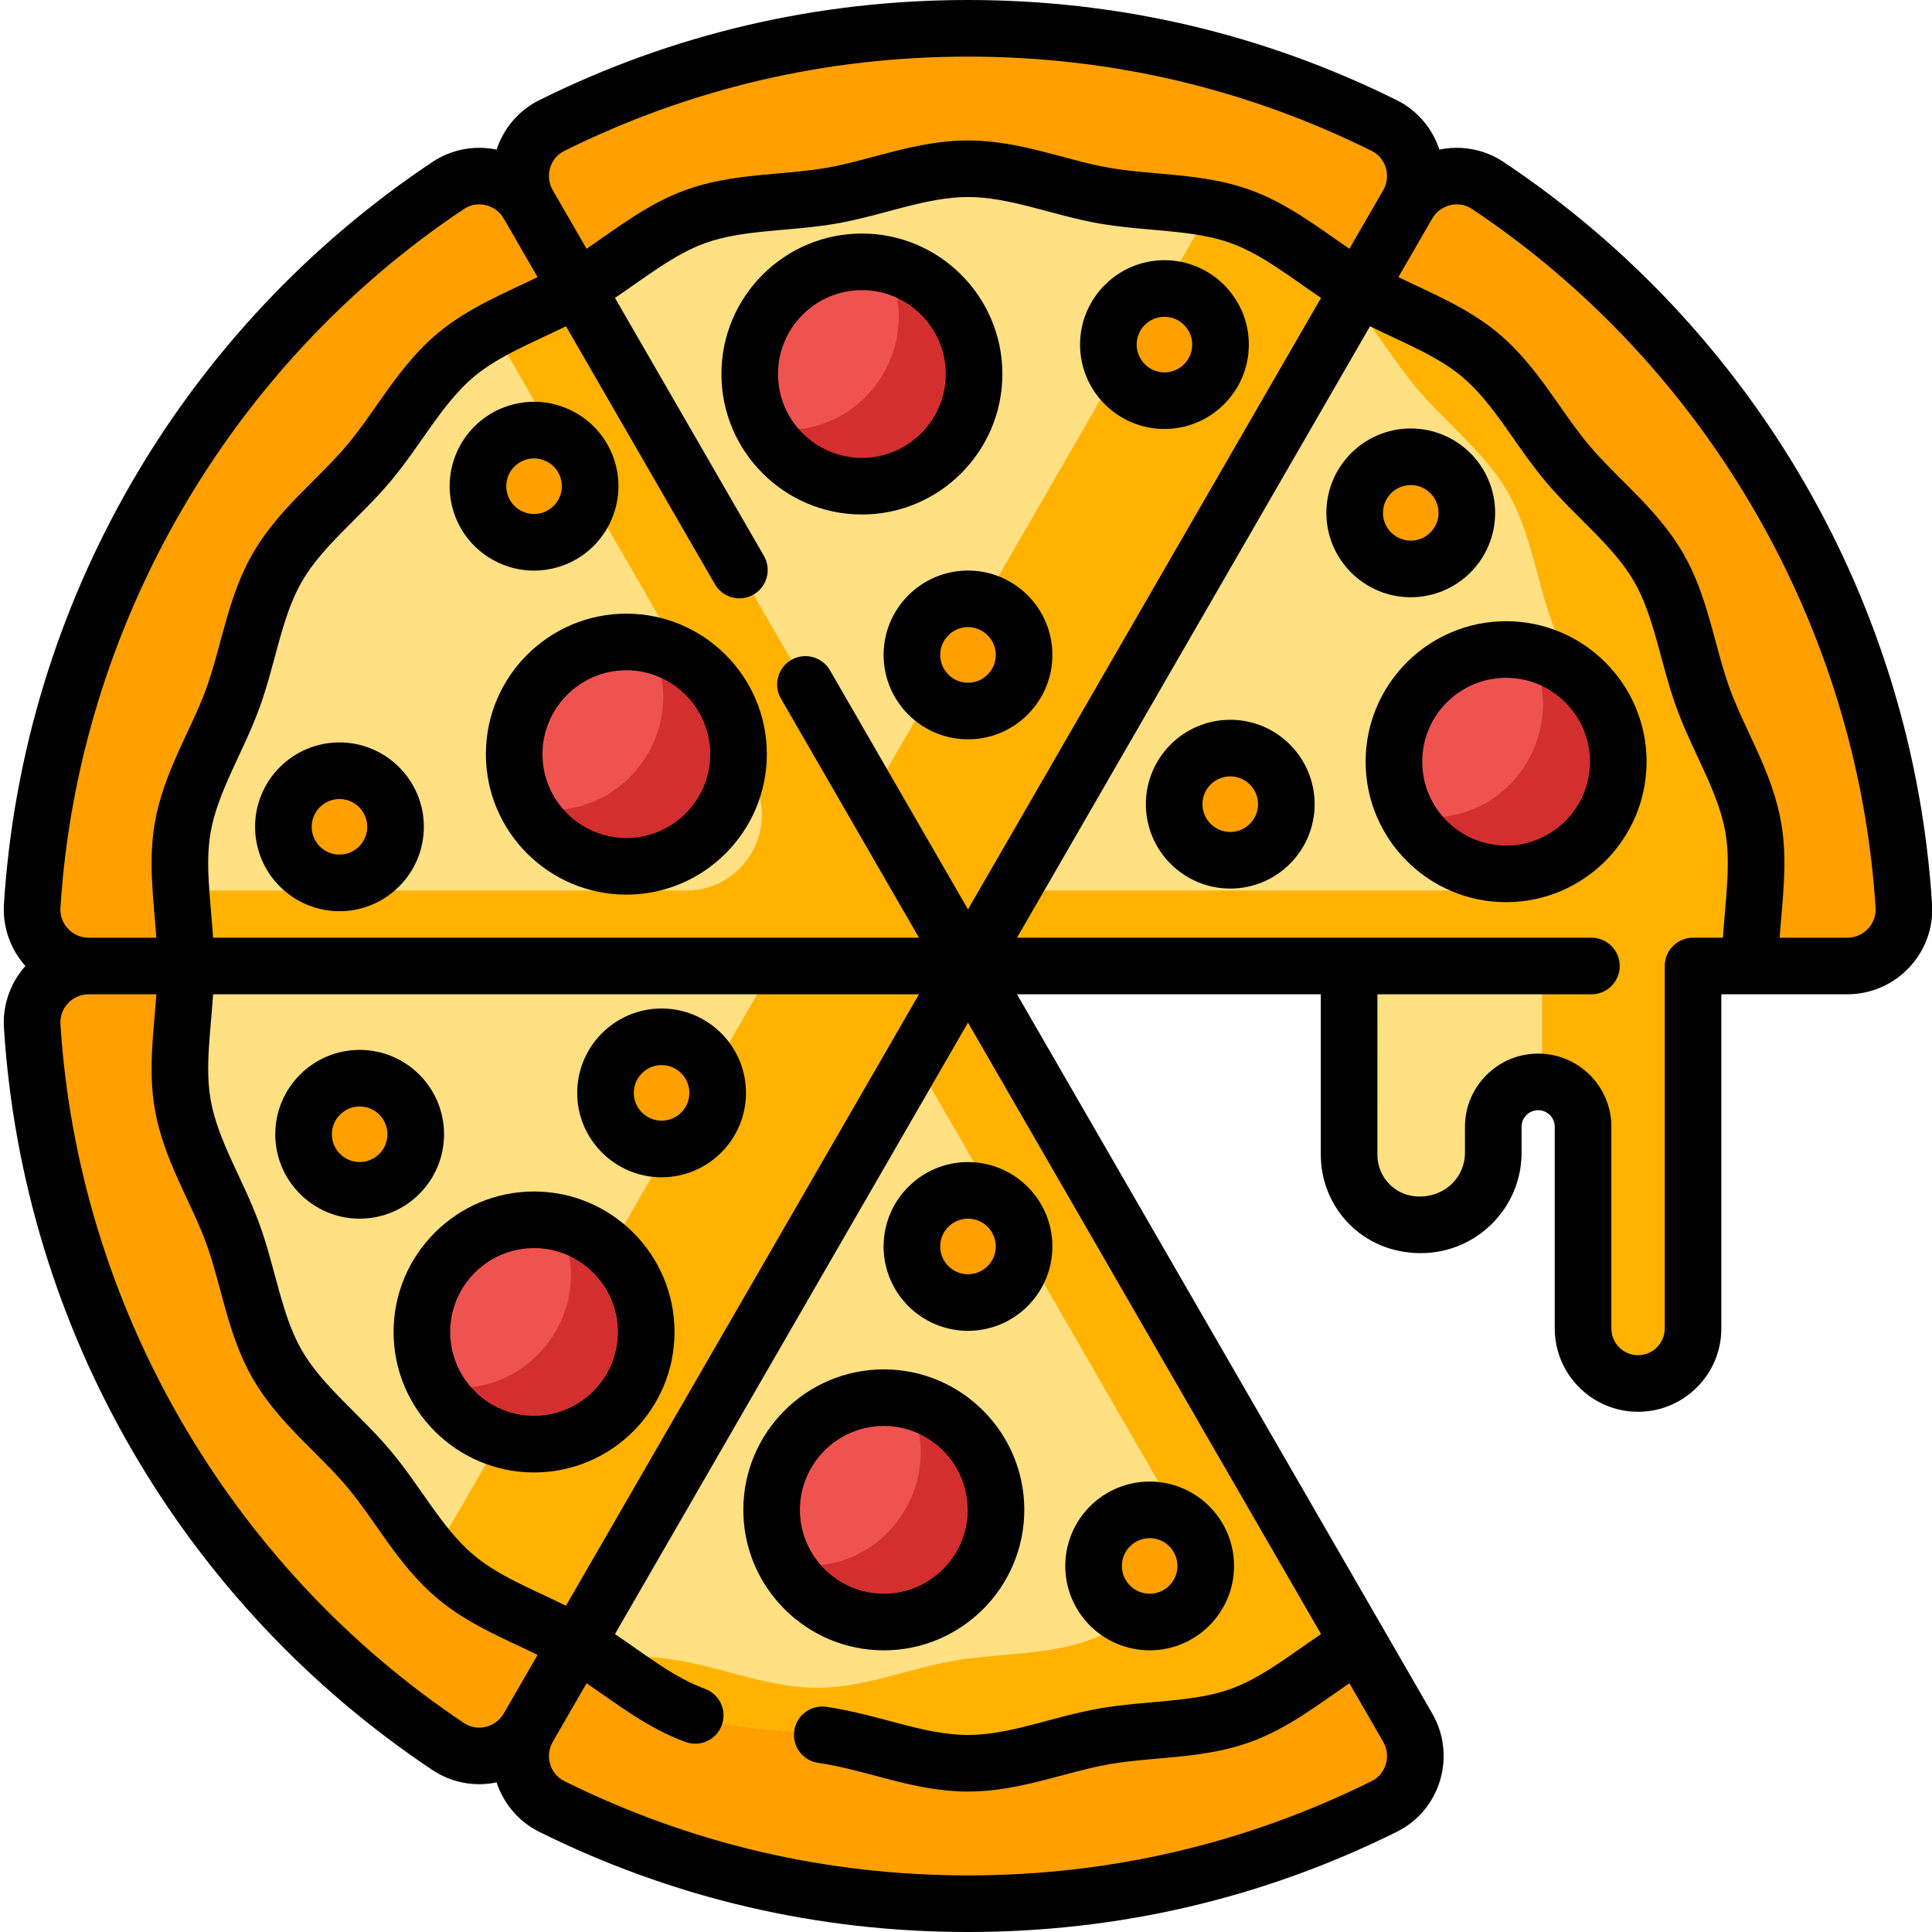
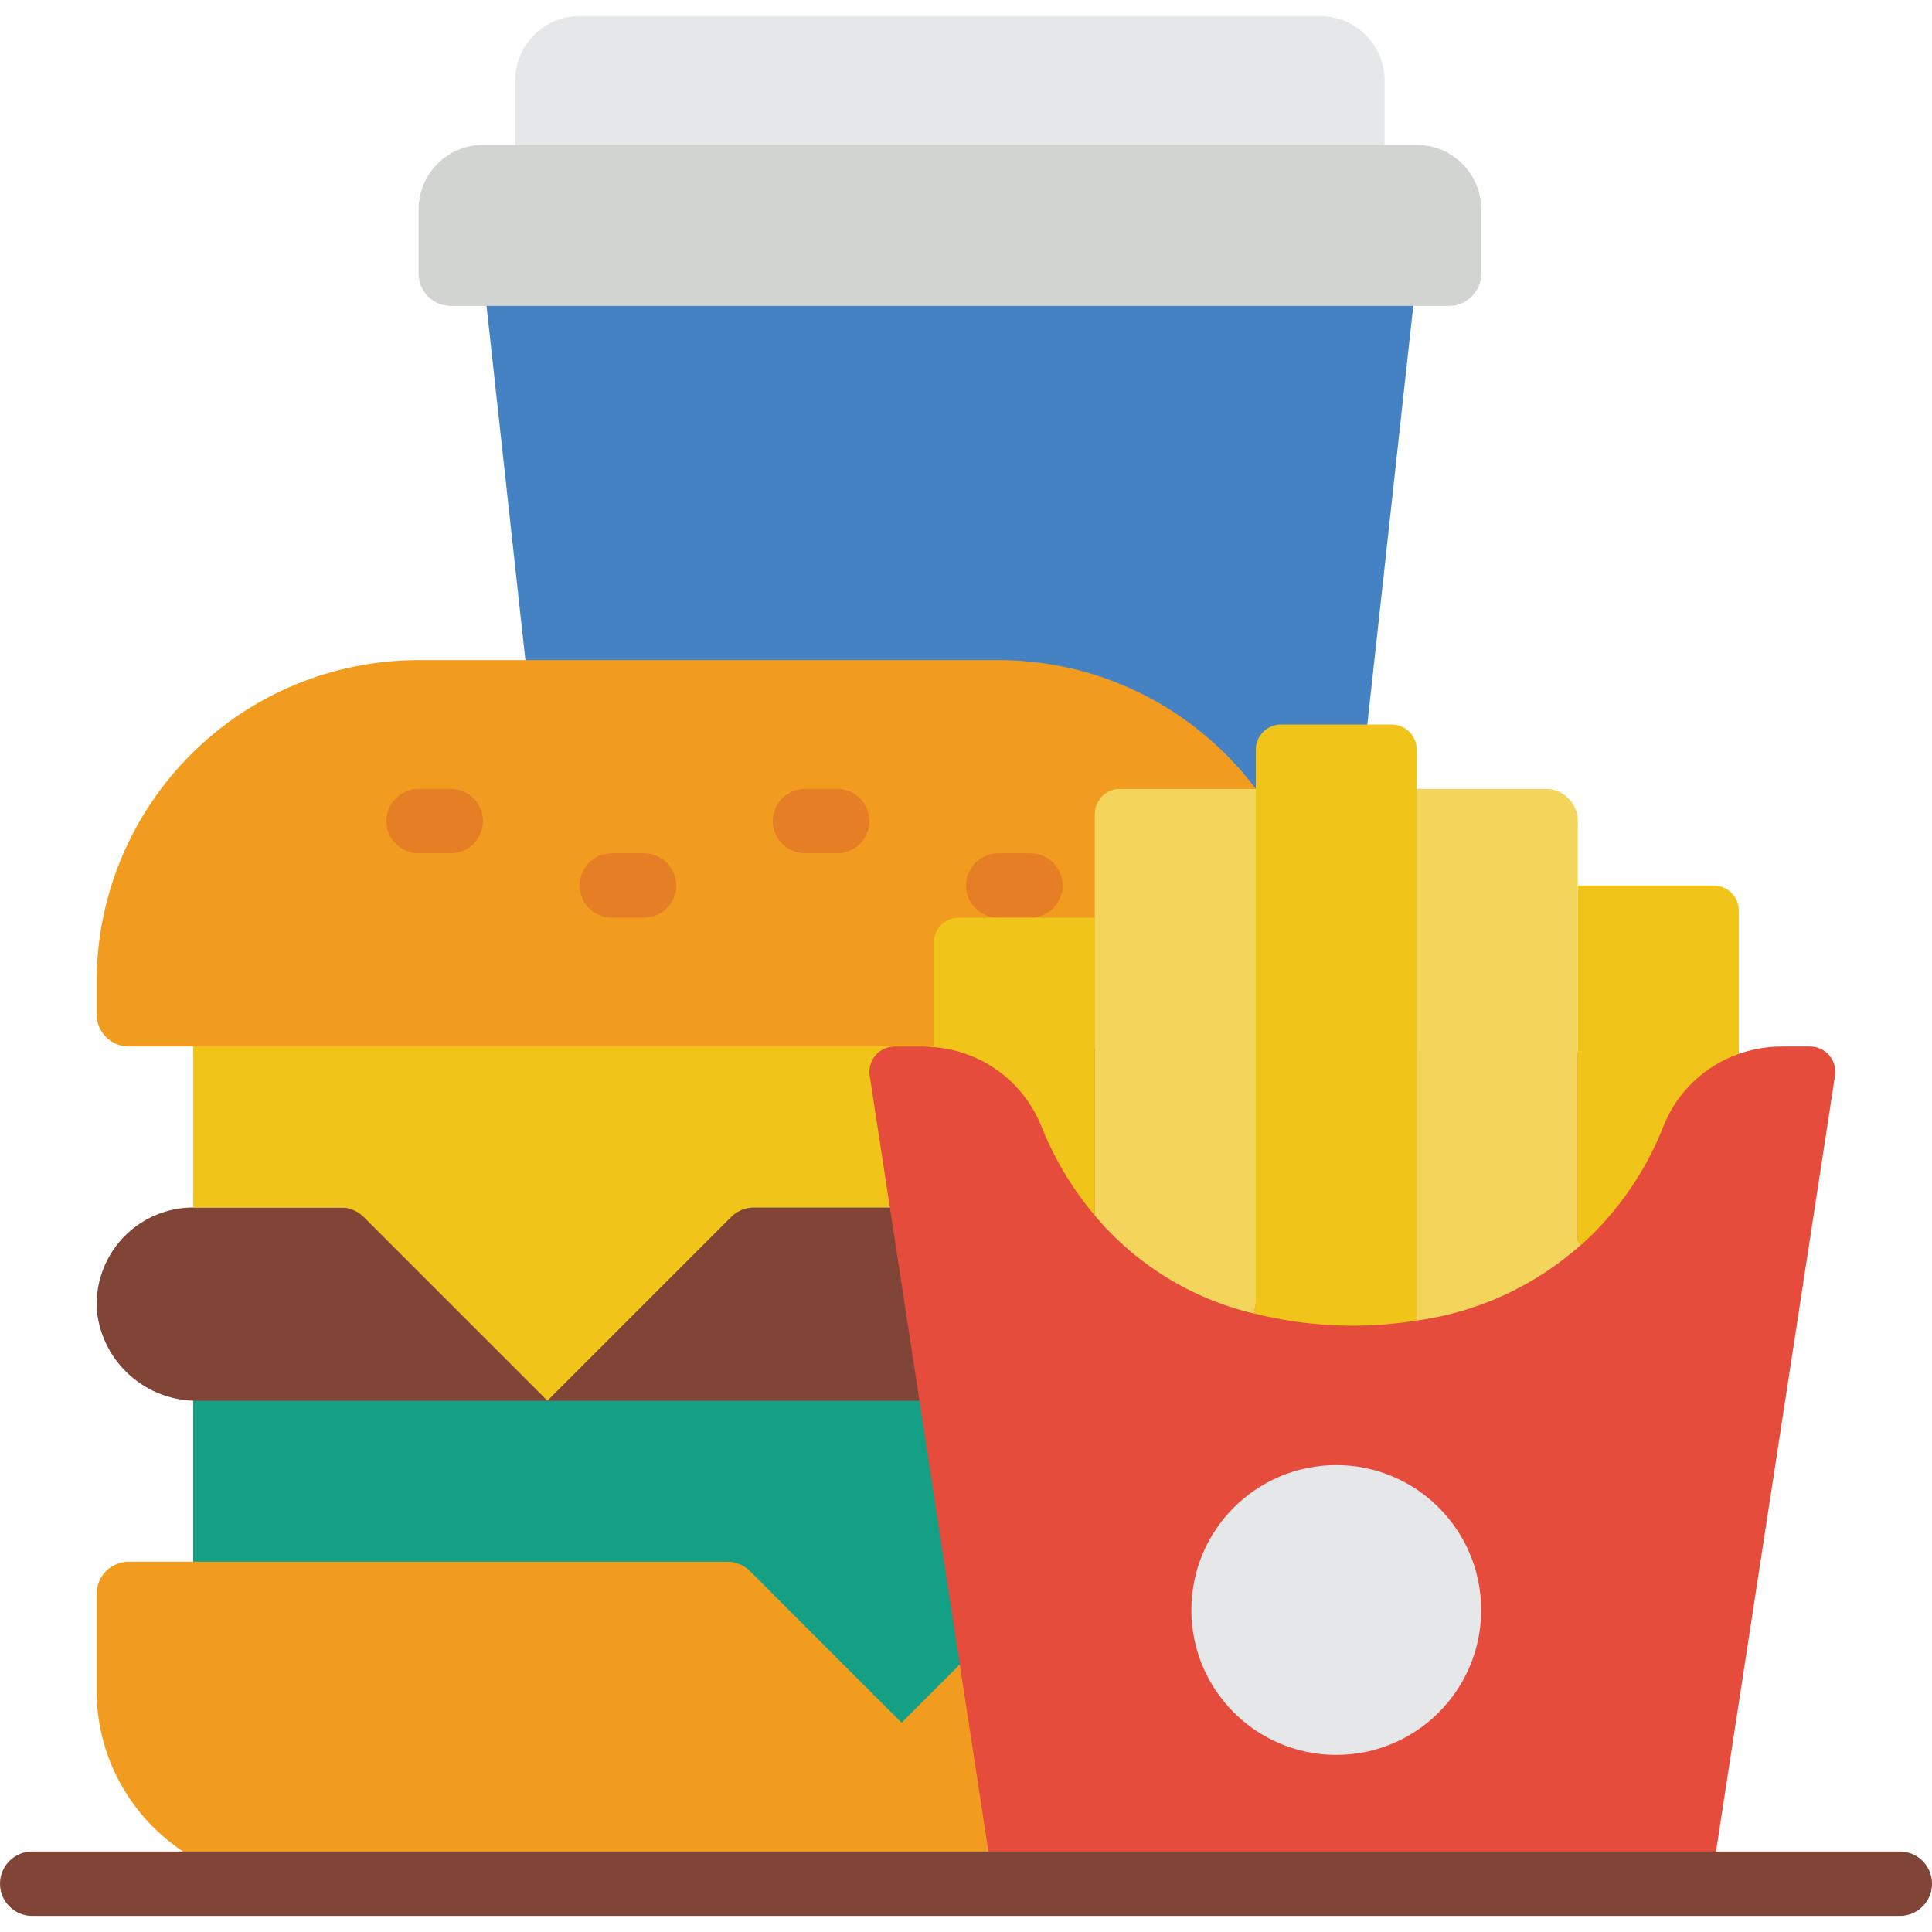
- <svg xmlns="http://www.w3.org/2000/svg" height="512pt" viewBox="-1 0 512 512" width="512pt" id="fi_1404945">
-   <path d="m22.508 256c-8.633 0-15.523 7.273-14.977 15.891 5.027 79.684 47.617 149.168 110.254 190.965 7.176 4.785 16.914 2.426 21.227-5.039l116.52-201.816zm0 0" fill="#ffa000" />
-   <path d="m372.062 457.84-116.531-201.84-116.535 201.84c-4.305 7.457-1.496 17.059 6.215 20.883 33.238 16.5 70.695 25.777 110.316 25.777 39.625 0 77.082-9.277 110.32-25.777 7.711-3.824 10.52-13.426 6.215-20.883zm0 0" fill="#ffa000" />
-   <path d="m139.012 54.184c-4.312-7.465-14.051-9.824-21.227-5.039-62.637 41.797-105.227 111.281-110.254 190.965-.547 8.617 6.344 15.891 14.977 15.891h233.023zm0 0" fill="#ffa000" />
-   <path d="m365.848 33.273c-33.238-16.496-70.695-25.773-110.32-25.773-39.621 0-77.078 9.277-110.316 25.773-7.711 3.828-10.52 13.43-6.215 20.883l116.535 201.844 116.531-201.84c4.305-7.457 1.496-17.059-6.215-20.887zm0 0" fill="#ffa000" />
-   <path d="m503.531 240.109c-5.031-79.684-47.617-149.168-110.258-190.965-7.172-4.785-16.914-2.426-21.227 5.039l-116.516 201.816h101l-.004 50.062c0 10.234 8.297 18.531 18.531 18.531h.477c10.645 0 19.195-8.551 19.195-19.102v-6.879c0-6.574 5.328-11.898 11.898-11.898 6.574 0 11.902 5.328 11.902 11.898v53.457c0 8.047 6.523 14.574 14.57 14.574 8.047 0 14.57-6.527 14.57-14.574v-96.07h40.875c8.637 0 15.527-7.273 14.984-15.891zm0 0" fill="#ffa000" />
-   <path d="m48.242 256c0 12.398-2.891 24.891-.824 36.695 2.129 12.141 9.152 22.895 13.273 34.219 4.195 11.527 5.766 24.266 11.828 34.746 6.121 10.574 16.402 18.281 24.215 27.582 7.836 9.328 13.652 20.781 22.98 28.617 9.301 7.812 21.578 11.566 32.152 17.688l103.664-179.547zm0 0" fill="#ffe082" />
-   <path d="m203.984 256-90.105 156.062c11.438 13.074 24.062 15.426 37.988 23.484l103.664-179.547zm0 0" fill="#ffb300" />
-   <path d="m151.867 435.547c10.441 6.031 19.84 14.852 31.379 19.051 11.324 4.121 24.137 3.445 36.277 5.574 11.805 2.066 23.609 7.113 36.008 7.113s24.199-5.047 36.004-7.113c12.141-2.129 24.953-1.453 36.277-5.574 11.527-4.195 20.895-12.988 31.371-19.051.004 0 .004 0 .008-.004l-103.66-179.543zm0 0" fill="#ffe082" />
-   <path d="m255.531 256-14.227 24.641 77.887 134.906c-.004 0-.004 0-.008 0-10.477 6.062-19.844 14.855-31.371 19.051-11.324 4.125-24.137 3.445-36.277 5.574-11.805 2.066-23.605 7.113-36.004 7.113s-24.203-5.047-36.008-7.113c-8.129-1.426-16.559-1.598-24.641-2.789 9.301 5.891 17.953 13.426 28.363 17.215 11.328 4.125 24.137 3.449 36.277 5.574 11.809 2.066 23.609 7.117 36.008 7.117s24.199-5.051 36.004-7.117c12.145-2.125 24.953-1.449 36.277-5.574 11.527-4.195 20.895-12.984 31.375-19.047 0-.004 0-.004.004-.004zm0 0" fill="#ffb300" />
-   <path d="m151.867 76.453c-10.574 6.121-22.852 9.875-32.152 17.688-9.328 7.836-15.145 19.289-22.98 28.621-7.816 9.301-18.094 17.004-24.215 27.582-6.062 10.477-7.633 23.219-11.828 34.742-4.125 11.324-11.145 22.078-13.273 34.219-2.066 11.805.824 24.297.824 36.695h207.289zm0 0" fill="#ffe082" />
-   <path d="m151.867 76.453c-7.066 4.09-14.895 7.129-22.086 11.027l68.426 118.52c7.699 13.332-1.922 30-17.32 30h-133.93c.449 6.613 1.285 13.32 1.285 20h207.289zm0 0" fill="#ffb300" />
-   <path d="m327.812 57.402c-11.324-4.121-24.137-3.445-36.277-5.574-11.805-2.066-23.609-7.113-36.008-7.113-12.398 0-24.199 5.047-36.004 7.113-12.141 2.129-24.953 1.453-36.277 5.574-10.73 3.906-18.203 10.945-31.379 19.051l103.664 179.547 103.66-179.547c-10.441-6.031-19.84-14.852-31.379-19.051zm0 0" fill="#ffe082" />
-   <path d="m327.812 57.402c-3.742-1.363-7.648-2.195-11.633-2.781.973.617 2.004 1.25 3.012 1.836l-89.438 154.902 25.777 44.641 103.66-179.547c-10.441-6.031-19.84-14.852-31.379-19.051zm0 0" fill="#ffb300" />
-   <path d="m447.672 256h15.145c0-12.398 2.891-24.891.824-36.695-2.129-12.141-9.152-22.895-13.273-34.219-4.195-11.527-5.766-24.266-11.828-34.746-6.121-10.574-16.402-18.281-24.215-27.582-7.836-9.328-13.652-20.781-22.98-28.617-9.301-7.812-21.578-11.566-32.152-17.688l-103.66 179.547h101l-.004 50.062c0 10.234 8.297 18.531 18.531 18.531h.477c10.645 0 19.195-8.551 19.195-19.102v-6.879c0-6.574 5.328-11.898 11.898-11.898 6.574 0 11.898 5.324 11.898 11.898v53.457c0 8.047 6.527 14.57 14.574 14.57 8.047 0 14.57-6.523 14.57-14.57zm0 0" fill="#ffe082" />
-   <path d="m463.641 219.305c-2.129-12.141-9.152-22.895-13.273-34.219-4.195-11.527-5.766-24.266-11.828-34.746-6.121-10.574-16.402-18.281-24.215-27.582-7.836-9.328-13.652-20.781-22.98-28.617-9.301-7.812-21.578-11.566-32.152-17.688l-2.012 3.484c6.215 7.105 11.078 15.598 17.145 22.82 7.812 9.301 18.094 17.008 24.215 27.582 6.062 10.48 7.633 23.219 11.828 34.746 4.125 11.324 11.145 22.074 13.273 34.219.02.117.039.234.059.352 3.176 19.07-11.84 36.344-31.172 36.344h-125.449l-11.547 20h152.141v30.766c6.082.531 10.859 5.629 10.859 11.848v53.457c0 8.051 6.523 14.574 14.57 14.574 8.047 0 14.57-6.527 14.57-14.574v-96.07h15.145c0-12.398 2.891-24.891.824-36.695zm0 0" fill="#ffb300" />
-   <path d="m262.949 400.129c0 16.418-13.312 29.727-29.73 29.727s-29.73-13.309-29.73-29.727c0-16.418 13.312-29.73 29.73-29.73s29.73 13.312 29.73 29.73zm0 0" fill="#ef5350" />
-   <path d="m170.258 352.984c0 16.418-13.309 29.73-29.73 29.73-16.418 0-29.727-13.312-29.727-29.73s13.309-29.727 29.727-29.727c16.422 0 29.73 13.309 29.73 29.727zm0 0" fill="#ef5350" />
-   <path d="m194.723 199.855c0 16.418-13.312 29.73-29.73 29.73-16.418 0-29.73-13.312-29.73-29.73s13.312-29.73 29.73-29.73c16.418 0 29.73 13.312 29.73 29.73zm0 0" fill="#ef5350" />
-   <path d="m257.141 99.117c0 16.418-13.312 29.73-29.73 29.73-16.418 0-29.727-13.312-29.727-29.73 0-16.418 13.309-29.73 29.727-29.73 16.418 0 29.73 13.312 29.73 29.73zm0 0" fill="#ef5350" />
-   <g fill="#ffa000">
-     <path d="m387.73 135.914c0 8.211-6.656 14.863-14.863 14.863-8.211 0-14.867-6.652-14.867-14.863 0-8.211 6.656-14.863 14.867-14.863 8.207 0 14.863 6.652 14.863 14.863zm0 0" />
-     <path d="m339.895 213.113c0 8.211-6.656 14.867-14.867 14.867-8.207 0-14.863-6.656-14.863-14.867 0-8.211 6.656-14.863 14.863-14.863 8.211 0 14.867 6.652 14.867 14.863zm0 0" />
-     <path d="m322.453 91.32c0 8.211-6.656 14.863-14.863 14.863-8.211 0-14.867-6.652-14.867-14.863 0-8.211 6.656-14.867 14.867-14.867 8.207 0 14.863 6.656 14.863 14.867zm0 0" />
-     <path d="m270.395 173.562c0 8.211-6.656 14.867-14.867 14.867-8.207 0-14.863-6.656-14.863-14.867 0-8.207 6.656-14.863 14.863-14.863 8.211 0 14.867 6.656 14.867 14.863zm0 0" />
-     <path d="m103.824 219.113c0 8.211-6.656 14.867-14.863 14.867-8.211 0-14.867-6.656-14.867-14.867 0-8.211 6.656-14.863 14.867-14.863 8.207 0 14.863 6.652 14.863 14.863zm0 0" />
-     <path d="m189.195 289.629c0 8.207-6.656 14.863-14.863 14.863-8.211 0-14.867-6.656-14.867-14.863 0-8.211 6.656-14.867 14.867-14.867 8.207 0 14.863 6.656 14.863 14.867zm0 0" />
-     <path d="m154.785 124.676c-2.301-7.879-10.559-12.402-18.438-10.098-7.879 2.301-12.398 10.559-10.098 18.438 2.305 7.879 10.559 12.398 18.438 10.098 7.879-2.305 12.402-10.559 10.098-18.438zm0 0" />
-     <path d="m109.18 300.594c0 8.211-6.656 14.867-14.867 14.867-8.207 0-14.863-6.656-14.863-14.867s6.656-14.863 14.863-14.863c8.211 0 14.867 6.652 14.867 14.863zm0 0" />
-     <path d="m318.535 414.992c0 8.211-6.652 14.867-14.863 14.867s-14.863-6.656-14.863-14.867c0-8.207 6.652-14.863 14.863-14.863s14.863 6.656 14.863 14.863zm0 0" />
-     <path d="m270.395 330.324c0 8.207-6.656 14.863-14.867 14.863-8.207 0-14.863-6.656-14.863-14.863 0-8.211 6.656-14.867 14.863-14.867 8.211 0 14.867 6.656 14.867 14.867zm0 0" />
+ <svg xmlns="http://www.w3.org/2000/svg" version="1.1" id="fi_1037855" x="0px" y="0px" viewBox="0 0 512 512" style="enable-background:new 0 0 512 512;" xml:space="preserve">
+   <g>
+     <polygon style="fill:#4482C3;" points="375.467,72.533 334.268,448 169.199,448 128,72.533  " />
+     <path style="fill:#E6E7E8;" d="M153.6,4.267h196.267c9.426,0,17.067,7.641,17.067,17.067v34.133h-230.4V21.333   C136.533,11.908,144.174,4.267,153.6,4.267z" />
+     <path style="fill:#D1D4D1;" d="M128,38.4h247.467c9.426,0,17.067,7.641,17.067,17.067v17.067c0,4.713-3.82,8.533-8.533,8.533   H119.467c-4.713,0-8.533-3.821-8.533-8.533V55.467C110.933,46.041,118.574,38.4,128,38.4z" />
+     <path style="fill:#14A085;" d="M324.267,354.133v76.8h-39.168c-2.237,0.018-4.379,0.905-5.973,2.475L238.933,473.6l-40.192-40.192   c-1.594-1.57-3.736-2.457-5.973-2.475H51.2v-76.8H324.267z" />
+     <path style="fill:#804537;" d="M324.267,320.085c-0.48-0.071-0.966-0.099-1.451-0.085H51.2c-7.113,0.005-13.903,2.968-18.743,8.18   c-4.84,5.212-7.293,12.203-6.772,19.297c1.464,13.71,13.18,24.018,26.965,23.723h271.616c7.113-0.005,13.903-2.968,18.743-8.18   c4.84-5.212,7.293-12.203,6.772-19.297C348.405,330.561,337.495,320.454,324.267,320.085z" />
+     <path style="fill:#F0C419;" d="M324.267,260.267v59.819c-0.48-0.071-0.966-0.099-1.451-0.085H199.765   c-2.237,0.018-4.379,0.905-5.973,2.475L145.067,371.2l-48.725-48.725c-1.594-1.57-3.736-2.457-5.973-2.475H51.2v-59.733H324.267z" />
+     <g>
+       <path style="fill:#F29C1F;" d="M341.333,277.333h-307.2c-4.713,0-8.533-3.82-8.533-8.533v-8.533    c0-22.632,8.99-44.337,24.994-60.34s37.708-24.994,60.34-24.994h153.6c47.128,0,85.333,38.205,85.333,85.333v8.533    C349.867,273.513,346.046,277.333,341.333,277.333z" />
+       <path style="fill:#F29C1F;" d="M349.867,422.4V448c0,28.277-22.923,51.2-51.2,51.2H76.8c-28.277,0-51.2-22.923-51.2-51.2v-25.6    c0-4.713,3.821-8.533,8.533-8.533h158.635c2.237,0.018,4.379,0.905,5.973,2.475l40.192,40.192l40.192-40.192    c1.594-1.57,3.736-2.457,5.973-2.475h56.235C346.046,413.867,349.867,417.687,349.867,422.4z" />
+     </g>
+     <g>
+       <path style="fill:#E57E25;" d="M119.467,209.067h-8.533c-4.713,0-8.533,3.821-8.533,8.533c0,4.713,3.821,8.533,8.533,8.533h8.533    c4.713,0,8.533-3.821,8.533-8.533C128,212.887,124.179,209.067,119.467,209.067z" />
+       <path style="fill:#E57E25;" d="M170.667,226.133h-8.533c-4.713,0-8.533,3.821-8.533,8.533c0,4.713,3.821,8.533,8.533,8.533h8.533    c4.713,0,8.533-3.821,8.533-8.533C179.2,229.954,175.38,226.133,170.667,226.133z" />
+       <path style="fill:#E57E25;" d="M273.067,226.133h-8.533c-4.713,0-8.533,3.821-8.533,8.533c0,4.713,3.821,8.533,8.533,8.533h8.533    c4.713,0,8.533-3.821,8.533-8.533C281.6,229.954,277.78,226.133,273.067,226.133z" />
+       <path style="fill:#E57E25;" d="M221.867,209.067h-8.533c-4.713,0-8.533,3.821-8.533,8.533c0,4.713,3.82,8.533,8.533,8.533h8.533    c4.713,0,8.533-3.821,8.533-8.533C230.4,212.887,226.579,209.067,221.867,209.067z" />
+     </g>
+     <path style="fill:#E64C3C;" d="M247.467,277.504c-1.024-0.085-1.963-0.171-2.987-0.171h-7.339   c-1.967-0.004-3.838,0.854-5.118,2.348c-1.28,1.494-1.842,3.473-1.538,5.417L263.245,499.2h190.208l32.853-214.187   c0.286-1.946-0.298-3.92-1.595-5.398c-1.298-1.478-3.179-2.313-5.146-2.282h-7.253c-3.923-0.001-7.818,0.663-11.52,1.963   L247.467,277.504z" />
+     <g>
+       <path style="fill:#F0C419;" d="M375.543,349.952c-14.399,2.318-29.12,1.679-43.264-1.877l0.521-2.475V198.656    c0.005-3.674,2.982-6.651,6.656-6.656h29.355c3.674,0.005,6.651,2.982,6.656,6.656v150.699L375.543,349.952z" />
+       <path style="fill:#F0C419;" d="M290.133,243.2v78.933c-6.019-7.135-10.833-15.206-14.251-23.893    c-4.797-11.723-15.789-19.743-28.416-20.736v-27.648c0.005-3.674,2.982-6.651,6.656-6.656H290.133z" />
+     </g>
+     <g>
+       <path style="fill:#F3D55B;" d="M332.8,209.067V345.6l-0.512,2.475h-0.085c-16.444-3.908-31.194-13.003-42.069-25.941V215.723    c0.005-3.674,2.982-6.651,6.656-6.656H332.8z" />
+       <path style="fill:#F3D55B;" d="M418.987,329.899c-12.173,10.839-27.29,17.818-43.435,20.053l-0.085-0.597V209.067H409.6    c4.713,0,8.533,3.821,8.533,8.533v111.275L418.987,329.899z" />
+     </g>
+     <path style="fill:#F0C419;" d="M460.8,241.323v37.973c-9.045,3.158-16.291,10.062-19.883,18.944   c-4.717,12.11-12.198,22.951-21.845,31.659h-0.085l-0.853-1.024v-94.208h36.011C457.818,234.671,460.795,237.649,460.8,241.323z" />
+     <circle style="fill:#E6E7E8;" cx="354.125" cy="426.667" r="38.4" />
+     <path style="fill:#804537;" d="M503.467,507.733H8.533C3.821,507.733,0,503.913,0,499.2c0-4.713,3.821-8.533,8.533-8.533h494.933   c4.713,0,8.533,3.821,8.533,8.533C512,503.913,508.18,507.733,503.467,507.733z" />
  </g>
-   <path d="m427.859 201.855c0 16.418-13.312 29.73-29.73 29.73-16.418 0-29.727-13.312-29.727-29.73s13.309-29.73 29.727-29.73c16.418 0 29.73 13.312 29.73 29.73zm0 0" fill="#ef5350" />
-   <path d="m239.406 371.047c11.844 21.98-7.367 48.457-32.375 43.16 5.02 9.316 14.863 15.648 26.188 15.648 16.422 0 29.73-13.309 29.73-29.727 0-14.297-10.094-26.234-23.543-29.082zm0 0" fill="#d32f2f" />
-   <path d="m146.715 323.906c11.844 21.977-7.363 48.453-32.375 43.16 5.023 9.316 14.863 15.648 26.191 15.648 16.418 0 29.727-13.312 29.727-29.73 0-14.297-10.094-26.23-23.543-29.078zm0 0" fill="#d32f2f" />
-   <path d="m171.18 170.773c11.84 21.98-7.367 48.457-32.375 43.16 5.02 9.316 14.863 15.652 26.188 15.652 16.418 0 29.73-13.312 29.73-29.73 0-14.297-10.094-26.234-23.543-29.082zm0 0" fill="#d32f2f" />
-   <path d="m233.598 70.035c11.84 21.98-7.363 48.457-32.375 43.16 5.02 9.316 14.863 15.652 26.188 15.652 16.418 0 29.73-13.312 29.73-29.73 0-14.297-10.094-26.23-23.543-29.082zm0 0" fill="#d32f2f" />
-   <path d="m404.316 172.777c11.844 21.977-7.363 48.457-32.375 43.16 5.02 9.316 14.863 15.648 26.188 15.648 16.422 0 29.73-13.312 29.73-29.73 0-14.297-10.094-26.234-23.543-29.078zm0 0" fill="#d32f2f" />
-   <path d="m270.449 400.129c0-20.527-16.703-37.23-37.23-37.23-20.531 0-37.23 16.703-37.23 37.23s16.703 37.227 37.23 37.227 37.23-16.699 37.23-37.227zm-59.461 0c0-12.258 9.973-22.23 22.23-22.23s22.23 9.973 22.23 22.23c0 12.258-9.973 22.227-22.23 22.227s-22.23-9.969-22.23-22.227zm0 0" />
-   <path d="m140.527 315.758c-20.527 0-37.227 16.699-37.227 37.227s16.699 37.23 37.227 37.23c20.531 0 37.23-16.703 37.23-37.23s-16.699-37.227-37.23-37.227zm0 59.457c-12.254 0-22.227-9.973-22.227-22.23s9.973-22.227 22.227-22.227c12.258 0 22.23 9.969 22.23 22.227s-9.973 22.23-22.23 22.23zm0 0" />
-   <path d="m164.992 162.625c-20.531 0-37.23 16.703-37.23 37.23 0 20.527 16.699 37.23 37.23 37.23 20.527 0 37.227-16.703 37.227-37.23 0-20.527-16.699-37.23-37.227-37.23zm0 59.461c-12.258 0-22.23-9.973-22.23-22.23 0-12.258 9.973-22.23 22.23-22.23 12.254 0 22.227 9.973 22.227 22.23 0 12.258-9.969 22.23-22.227 22.23zm0 0" />
-   <path d="m264.641 99.117c0-20.527-16.703-37.23-37.23-37.23s-37.227 16.703-37.227 37.23c0 20.527 16.699 37.23 37.227 37.23s37.23-16.703 37.23-37.23zm-59.461 0c0-12.258 9.973-22.23 22.23-22.23 12.258 0 22.23 9.973 22.23 22.23 0 12.258-9.973 22.23-22.23 22.23-12.258 0-22.23-9.973-22.23-22.23zm0 0" />
-   <path d="m395.23 135.914c0-12.332-10.031-22.363-22.363-22.363-12.332 0-22.367 10.031-22.367 22.363 0 12.332 10.035 22.363 22.367 22.363 12.332 0 22.363-10.031 22.363-22.363zm-29.73 0c0-4.062 3.305-7.363 7.367-7.363s7.363 3.301 7.363 7.363-3.301 7.363-7.363 7.363-7.367-3.301-7.367-7.363zm0 0" />
-   <path d="m325.027 190.75c-12.332 0-22.363 10.031-22.363 22.363s10.031 22.367 22.363 22.367c12.332 0 22.367-10.035 22.367-22.367s-10.035-22.363-22.367-22.363zm0 29.73c-4.059 0-7.363-3.305-7.363-7.367 0-4.059 3.305-7.363 7.363-7.363 4.062 0 7.367 3.305 7.367 7.363 0 4.062-3.305 7.367-7.367 7.367zm0 0" />
-   <path d="m307.59 113.684c12.332 0 22.363-10.031 22.363-22.363 0-12.332-10.031-22.367-22.363-22.367-12.332 0-22.363 10.035-22.363 22.367 0 12.332 10.031 22.363 22.363 22.363zm0-29.73c4.059 0 7.363 3.305 7.363 7.367s-3.305 7.363-7.363 7.363c-4.062 0-7.363-3.305-7.363-7.363 0-4.062 3.301-7.367 7.363-7.367zm0 0" />
-   <path d="m233.164 173.562c0 12.332 10.035 22.367 22.367 22.367s22.363-10.035 22.363-22.367-10.031-22.363-22.363-22.363c-12.336 0-22.367 10.031-22.367 22.363zm29.73 0c0 4.062-3.305 7.367-7.367 7.367-4.059 0-7.363-3.305-7.363-7.367 0-4.059 3.305-7.363 7.363-7.363 4.062 0 7.367 3.305 7.367 7.363zm0 0" />
-   <path d="m88.961 196.75c-12.332 0-22.363 10.031-22.363 22.363s10.031 22.367 22.363 22.367c12.332 0 22.363-10.035 22.363-22.367s-10.031-22.363-22.363-22.363zm0 29.73c-4.062 0-7.363-3.305-7.363-7.367 0-4.059 3.301-7.363 7.363-7.363 4.059 0 7.363 3.305 7.363 7.363 0 4.062-3.305 7.367-7.363 7.367zm0 0" />
-   <path d="m174.332 311.992c12.332 0 22.363-10.031 22.363-22.363 0-12.332-10.035-22.367-22.363-22.367-12.332 0-22.367 10.035-22.367 22.367 0 12.332 10.035 22.363 22.367 22.363zm0-29.73c4.059 0 7.363 3.305 7.363 7.367 0 4.059-3.305 7.363-7.363 7.363-4.062 0-7.367-3.305-7.367-7.363 0-4.062 3.305-7.367 7.367-7.367zm0 0" />
-   <path d="m140.5 151.223c2.105 0 4.227-.301 6.305-.91 11.836-3.461 18.652-15.902 15.191-27.742-1.676-5.73-5.484-10.473-10.723-13.34-5.242-2.871-11.285-3.527-17.02-1.852-11.836 3.461-18.652 15.902-15.191 27.738 1.676 5.734 5.484 10.477 10.723 13.344 3.34 1.828 7.008 2.762 10.715 2.762zm-2.035-29.445c.684-.199 1.383-.301 2.074-.301 1.223 0 2.43.309 3.527.91 1.727.945 2.98 2.504 3.531 4.395 1.141 3.898-1.105 7.996-5 9.133-1.891.551-3.879.336-5.605-.609-1.723-.945-2.977-2.504-3.531-4.395-1.141-3.895 1.105-7.992 5.004-9.133zm0 0" />
-   <path d="m116.68 300.594c0-12.332-10.035-22.363-22.367-22.363s-22.363 10.031-22.363 22.363 10.031 22.367 22.363 22.367c12.332-.004 22.367-10.035 22.367-22.367zm-22.367 7.363c-4.059 0-7.363-3.305-7.363-7.363 0-4.062 3.305-7.367 7.363-7.367 4.062 0 7.367 3.305 7.367 7.367 0 4.059-3.305 7.363-7.367 7.363zm0 0" />
-   <path d="m303.672 437.355c12.332 0 22.363-10.031 22.363-22.363 0-12.332-10.031-22.363-22.363-22.363s-22.363 10.031-22.363 22.363c0 12.332 10.031 22.363 22.363 22.363zm0-29.727c4.062 0 7.363 3.305 7.363 7.363 0 4.062-3.301 7.363-7.363 7.363-4.059 0-7.363-3.301-7.363-7.363 0-4.059 3.305-7.363 7.363-7.363zm0 0" />
-   <path d="m255.527 352.688c12.332 0 22.367-10.031 22.367-22.363s-10.035-22.363-22.367-22.363c-12.332 0-22.363 10.031-22.363 22.363s10.031 22.363 22.363 22.363zm0-29.73c4.062 0 7.367 3.305 7.367 7.367 0 4.059-3.305 7.363-7.367 7.363-4.059 0-7.363-3.305-7.363-7.363 0-4.062 3.305-7.367 7.363-7.367zm0 0" />
-   <path d="m398.129 164.625c-20.527 0-37.227 16.703-37.227 37.23 0 20.527 16.699 37.23 37.227 37.23s37.23-16.703 37.23-37.23c0-20.527-16.703-37.23-37.23-37.23zm0 59.461c-12.258 0-22.227-9.973-22.227-22.23 0-12.258 9.969-22.23 22.227-22.23 12.258 0 22.23 9.973 22.23 22.23 0 12.258-9.973 22.23-22.23 22.23zm0 0" />
-   <path d="m511.016 239.637c-5.051-79.984-47.402-152.574-113.582-196.73-4.969-3.312-11.129-4.484-16.984-3.258-1.852-5.68-5.926-10.441-11.27-13.09-35.504-17.625-73.742-26.559-113.652-26.559-39.906 0-78.145 8.934-113.652 26.559-5.34 2.652-9.414 7.41-11.266 13.09-5.855-1.227-12.02-.055-16.988 3.258-66.117 44.117-108.523 116.68-113.578 196.73-.375 5.973 1.699 11.902 5.691 16.363-3.996 4.461-6.066 10.391-5.691 16.363 5.051 79.984 47.402 152.574 113.582 196.73 4.789 3.195 10.891 4.535 16.984 3.258 1.852 5.68 5.926 10.441 11.27 13.094 35.504 17.621 73.742 26.555 113.648 26.555 39.91 0 78.148-8.934 113.652-26.559 11.574-5.742 15.84-20.16 9.379-31.352l-110.039-190.59h80.508v42.562c0 13.801 10.879 26.031 26.508 26.031 14.719 0 26.695-11.934 26.695-26.602v-6.879c0-2.426 1.973-4.398 4.398-4.398 2.426 0 4.398 1.973 4.398 4.398v53.457c0 12.172 9.902 22.07 22.074 22.07 12.168 0 22.07-9.898 22.07-22.07v-88.57h33.375c12.961 0 23.281-10.953 22.469-23.863zm-386.477 172.48c-8.359-7.023-14.004-18.105-22.062-27.699-8.047-9.578-17.977-17.031-23.465-26.516-5.43-9.379-6.965-21.715-11.273-33.555-4.25-11.672-11.023-22.043-12.93-32.945-1.48-8.441.004-17.852.66-27.902h187.07l-93.555 162.035c-9-4.438-17.809-7.844-24.445-13.418zm-69.73-191.52c1.906-10.902 8.68-21.273 12.93-32.945 4.312-11.852 5.844-24.172 11.273-33.555 5.484-9.484 15.422-16.941 23.465-26.516 8.066-9.609 13.699-20.672 22.062-27.699 6.637-5.574 15.449-8.984 24.449-13.422l39.465 68.359c2.07 3.586 6.66 4.816 10.246 2.746 3.586-2.07 4.816-6.66 2.746-10.246l-39.477-68.375c8.289-5.57 15.613-11.5 23.844-14.496 10.129-3.688 22.539-3.051 35.004-5.23 12.188-2.137 23.562-7.004 34.711-7.004 11.152 0 22.527 4.867 34.715 7.004 12.465 2.18 24.879 1.543 35.004 5.23 8.227 2.996 15.547 8.922 23.844 14.496l-93.562 162.055-36.582-63.367c-2.074-3.586-6.66-4.816-10.246-2.746-3.586 2.074-4.816 6.66-2.746 10.246l36.586 63.367h-187.066c-.66-10.051-2.145-19.461-.664-27.902zm93.738-180.605c33.414-16.582 69.41-24.992 106.98-24.992 37.574 0 73.57 8.41 106.984 24.992 3.812 1.891 5.215 6.68 3.055 10.418l-8.957 15.512c-8.258-5.621-16.266-11.938-26.234-15.566-12.492-4.547-25.766-3.848-37.547-5.914-11.422-1.996-23.645-7.227-37.301-7.227-13.652 0-25.879 5.23-37.297 7.227-11.777 2.066-25.055 1.363-37.551 5.914-9.965 3.629-17.953 9.93-26.23 15.566-.066-.113-8.953-15.504-8.953-15.504-.004-.004-.004-.008-.004-.008-2.156-3.734-.762-8.523 3.055-10.418zm-133.531 200.586c4.695-74.422 44.672-143.652 106.934-185.195 3.543-2.363 8.402-1.199 10.566 2.551l8.953 15.508c-9.016 4.379-18.508 8.18-26.578 14.957-10.285 8.641-16.305 20.496-23.902 29.539-7.574 9.016-18.215 16.988-24.961 28.648-6.688 11.559-8.312 24.746-12.383 35.934-3.996 10.977-11.27 22.109-13.613 35.492-1.801 10.285-.316 20.43.402 30.488h-17.926c-4.328 0-7.766-3.633-7.492-7.922zm106.934 216.035c-62.262-41.539-102.238-110.77-106.934-185.195-.273-4.285 3.164-7.918 7.496-7.918h17.922c-.719 10.074-2.203 20.203-.402 30.488 2.344 13.383 9.617 24.52 13.613 35.492 4.07 11.184 5.699 24.375 12.383 35.934 6.746 11.656 17.391 19.633 24.965 28.652 7.598 9.043 13.617 20.898 23.902 29.535 8.062 6.777 17.551 10.574 26.574 14.957l-8.953 15.504c-2.152 3.734-7.004 4.93-10.566 2.551zm240.562 15.395c-33.414 16.582-69.41 24.992-106.984 24.992-37.574 0-73.566-8.41-106.98-24.992-3.812-1.895-5.215-6.68-3.055-10.418l8.957-15.512c8.262 5.625 16.266 11.938 26.23 15.566 3.887 1.418 8.195-.586 9.613-4.484 1.418-3.891-.59-8.195-4.48-9.609-8.227-2.996-15.551-8.922-23.844-14.5l93.559-162.051 93.562 162.051c-8.297 5.578-15.617 11.504-23.844 14.5-10.129 3.688-22.539 3.047-35.004 5.23-12.188 2.133-23.562 7.004-34.715 7.004-11.891 0-23.566-5.434-37.551-7.457-4.102-.59-7.902 2.254-8.496 6.352-.59 4.102 2.254 7.906 6.352 8.496 12.926 1.867 25.25 7.609 39.695 7.609 13.656 0 25.875-5.227 37.301-7.227 11.773-2.062 25.051-1.363 37.551-5.914 9.961-3.625 17.957-9.93 26.23-15.566l8.957 15.512c2.156 3.734.762 8.523-3.055 10.418zm85.16-223.508c-4.141 0-7.5 3.359-7.5 7.5v96.07c0 3.898-3.172 7.07-7.07 7.07-3.898 0-7.07-3.172-7.07-7.07v-53.457c0-10.699-8.703-19.398-19.402-19.398-10.695 0-19.398 8.699-19.398 19.398v6.879c0 5.98-4.664 11.602-12.172 11.602-6.098 0-11.031-4.934-11.031-11.031l.004-42.562h56.715c4.141 0 7.5-3.359 7.5-7.5s-3.359-7.5-7.5-7.5h-152.227l93.551-162.035c8.988 4.43 17.809 7.84 24.449 13.418 8.363 7.023 14 18.102 22.062 27.699 8.047 9.578 17.977 17.027 23.465 26.516 5.43 9.379 6.961 21.715 11.273 33.555 4.25 11.672 11.02 22.043 12.93 32.945 1.48 8.441-.004 17.852-.664 27.902zm40.875 0h-17.922c.719-10.074 2.203-20.203.402-30.488-2.344-13.383-9.617-24.52-13.613-35.492-4.066-11.18-5.699-24.379-12.383-35.934-6.746-11.66-17.395-19.641-24.965-28.652-7.59-9.039-13.617-20.898-23.898-29.535-8.066-6.773-17.547-10.57-26.578-14.957l8.953-15.508c2.164-3.75 7.027-4.914 10.566-2.551 62.262 41.543 102.238 110.773 106.934 185.195.273 4.297-3.172 7.922-7.496 7.922zm0 0" />
+   <g>
+ </g>
+   <g>
+ </g>
+   <g>
+ </g>
+   <g>
+ </g>
+   <g>
+ </g>
+   <g>
+ </g>
+   <g>
+ </g>
+   <g>
+ </g>
+   <g>
+ </g>
+   <g>
+ </g>
+   <g>
+ </g>
+   <g>
+ </g>
+   <g>
+ </g>
+   <g>
+ </g>
+   <g>
+ </g>
</svg>
